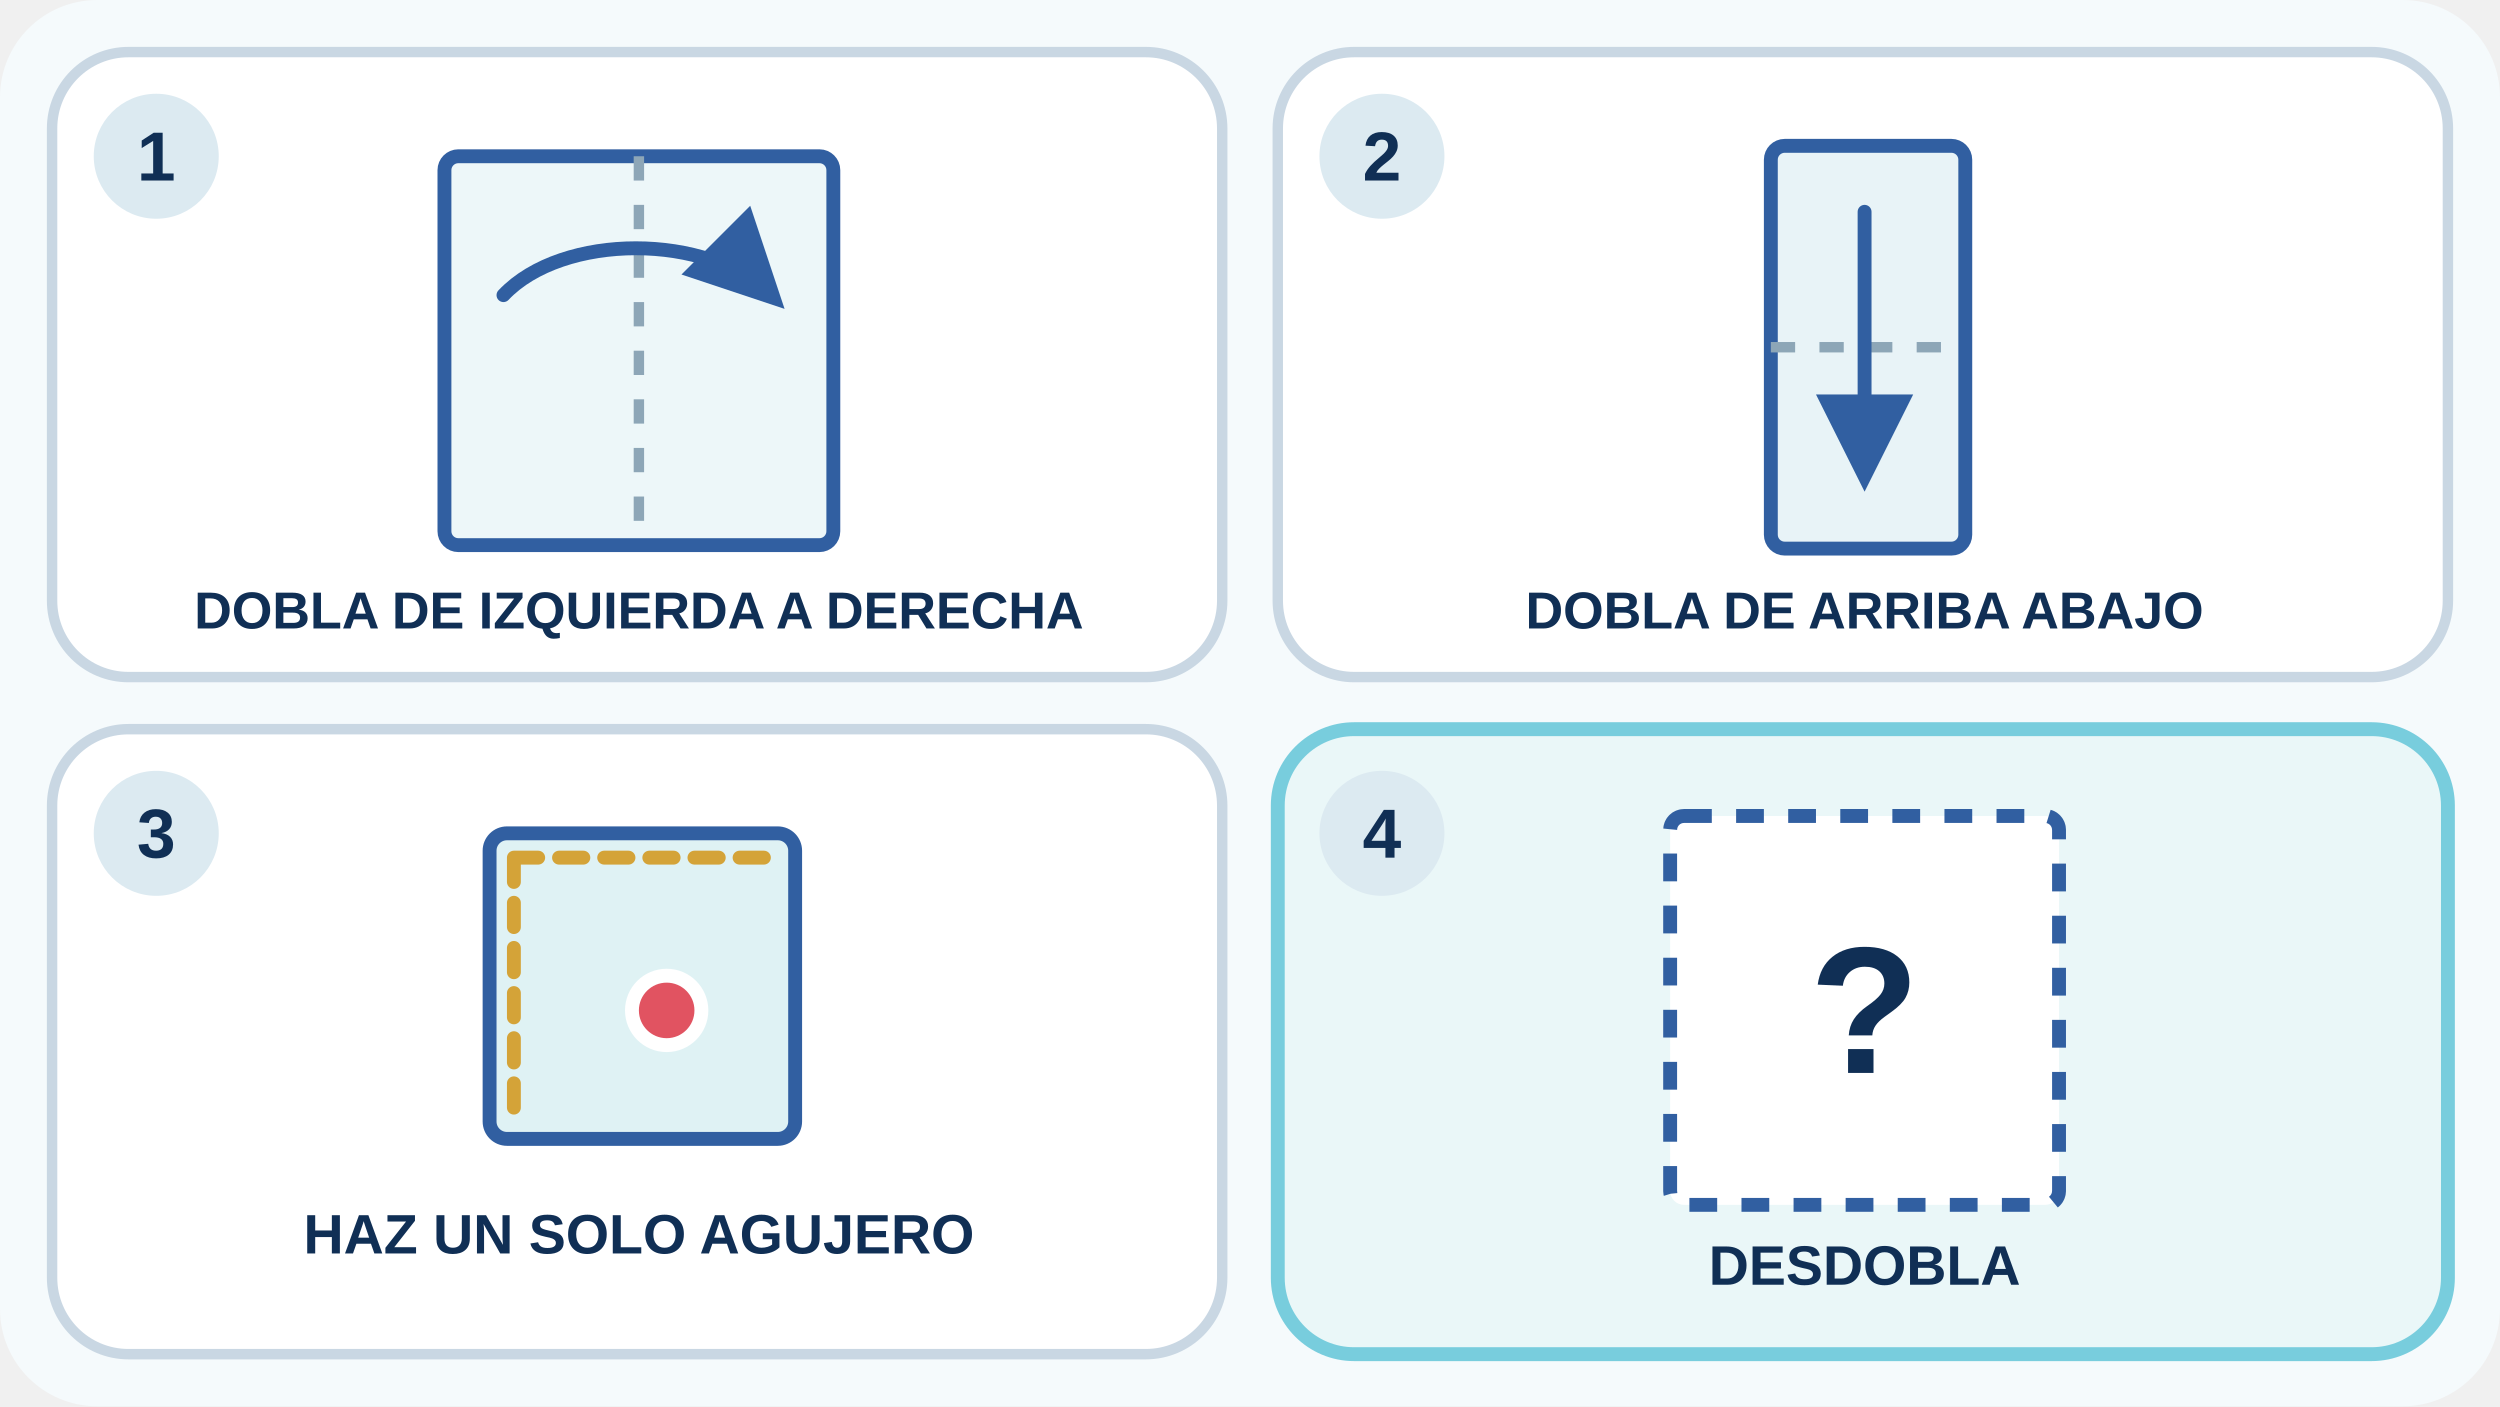
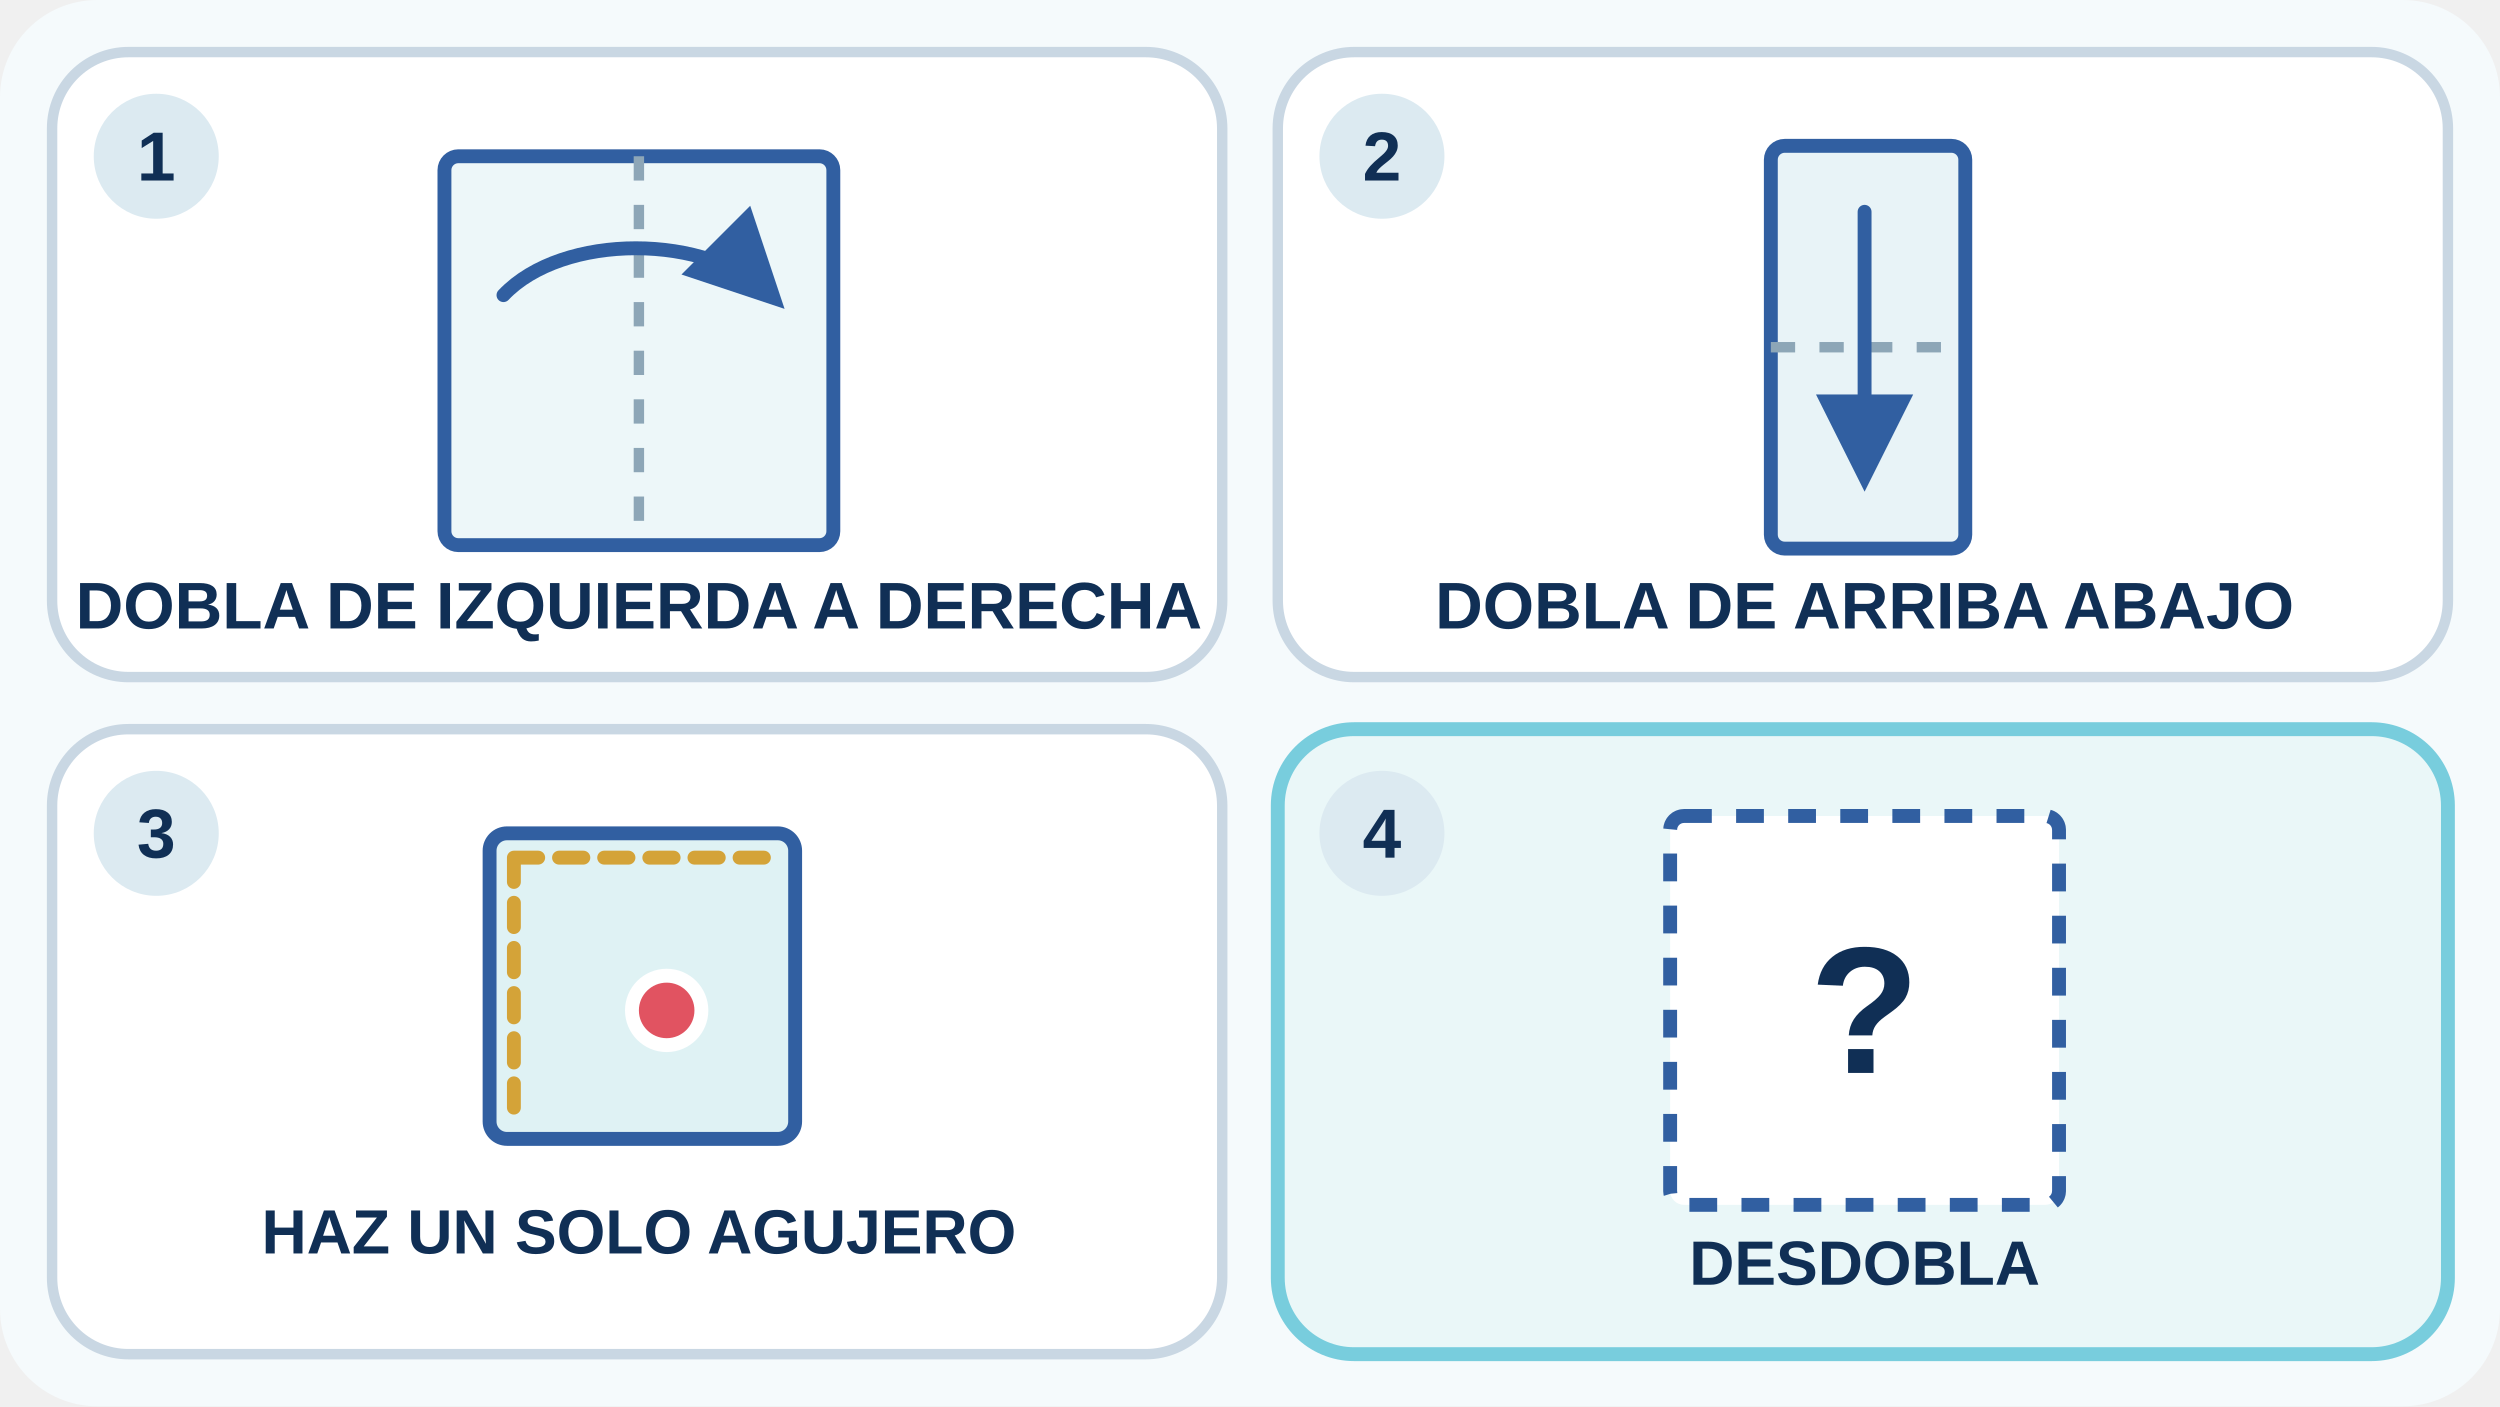
<svg xmlns="http://www.w3.org/2000/svg" viewBox="0 0 720 405" role="img" aria-labelledby="title desc">
  <defs>
    <marker id="arrow" viewBox="0 0 10 10" refX="8" refY="5" markerWidth="7" markerHeight="7" orient="auto-start-reverse">
      <path d="M 0 0 L 10 5 L 0 10 z" fill="#315fa1" />
    </marker>
  </defs>
  <rect width="720" height="405" rx="28" fill="#f5fafc" />
  <g font-family="Arial, sans-serif" fill="#102f55">
    <g transform="translate(15 15)">
      <rect width="337" height="180" rx="22" fill="#fff" stroke="#c9d7e3" stroke-width="3" />
      <circle cx="30" cy="30" r="18" fill="#dceaf1" />
      <text x="30" y="37" font-size="20" font-weight="800" text-anchor="middle">1</text>
      <rect x="113" y="30" width="112" height="112" rx="4" fill="#edf7f9" stroke="#315fa1" stroke-width="4" />
      <path d="M169 30V142" stroke="#8da6b7" stroke-width="3" stroke-dasharray="7 7" />
      <path d="M130 70C147 52 189 52 207 70" fill="none" stroke="#315fa1" stroke-width="4" stroke-linecap="round" marker-end="url(#arrow)" />
-       <text x="169" y="166" font-size="15" font-weight="800" text-anchor="middle">DOBLA DE IZQUIERDA A DERECHA</text>
+       <text x="169" y="166" font-size="19" font-weight="800" text-anchor="middle" textLength="280" lengthAdjust="spacingAndGlyphs">DOBLA DE IZQUIERDA A DERECHA</text>
    </g>
    <g transform="translate(368 15)">
      <rect width="337" height="180" rx="22" fill="#fff" stroke="#c9d7e3" stroke-width="3" />
      <circle cx="30" cy="30" r="18" fill="#dceaf1" />
      <text x="30" y="37" font-size="20" font-weight="800" text-anchor="middle">2</text>
      <rect x="142" y="27" width="56" height="116" rx="4" fill="#e8f3f7" stroke="#315fa1" stroke-width="4" />
      <path d="M142 85H198" stroke="#8da6b7" stroke-width="3" stroke-dasharray="7 7" />
      <path d="M169 46V121" fill="none" stroke="#315fa1" stroke-width="4" stroke-linecap="round" marker-end="url(#arrow)" />
-       <text x="169" y="166" font-size="15" font-weight="800" text-anchor="middle">DOBLA DE ARRIBA ABAJO</text>
+       <text x="169" y="166" font-size="19" font-weight="800" text-anchor="middle" textLength="280" lengthAdjust="spacingAndGlyphs">DOBLA DE ARRIBA ABAJO</text>
    </g>
    <g transform="translate(15 210)">
      <rect width="337" height="180" rx="22" fill="#fff" stroke="#c9d7e3" stroke-width="3" />
      <circle cx="30" cy="30" r="18" fill="#dceaf1" />
      <text x="30" y="37" font-size="20" font-weight="800" text-anchor="middle">3</text>
      <rect x="126" y="30" width="88" height="88" rx="5" fill="#dff2f4" stroke="#315fa1" stroke-width="4" />
      <path d="M133 37V111M133 37H207" stroke="#d4a338" stroke-width="4" stroke-linecap="round" stroke-dasharray="7 6" />
      <circle cx="177" cy="81" r="10" fill="#e15361" stroke="#fff" stroke-width="4" />
-       <text x="169" y="151" font-size="16" font-weight="800" text-anchor="middle">HAZ UN SOLO AGUJERO</text>
+       <text x="169" y="151" font-size="18" font-weight="800" text-anchor="middle" textLength="280" lengthAdjust="spacingAndGlyphs">HAZ UN SOLO AGUJERO</text>
    </g>
    <g transform="translate(368 210)">
      <rect width="337" height="180" rx="22" fill="#eaf7f8" stroke="#78cddd" stroke-width="4" />
      <circle cx="30" cy="30" r="18" fill="#dceaf1" />
      <text x="30" y="37" font-size="20" font-weight="800" text-anchor="middle">4</text>
      <rect x="113" y="25" width="112" height="112" rx="4" fill="#fff" stroke="#315fa1" stroke-width="4" stroke-dasharray="8 7" />
      <text x="169" y="99" font-size="52" font-weight="800" text-anchor="middle">?</text>
-       <text x="169" y="160" font-size="16" font-weight="800" text-anchor="middle">DESDOBLA</text>
+       <text x="169" y="160" font-size="18" font-weight="800" text-anchor="middle" textLength="280" lengthAdjust="spacingAndGlyphs">DESDOBLA</text>
    </g>
  </g>
</svg>
